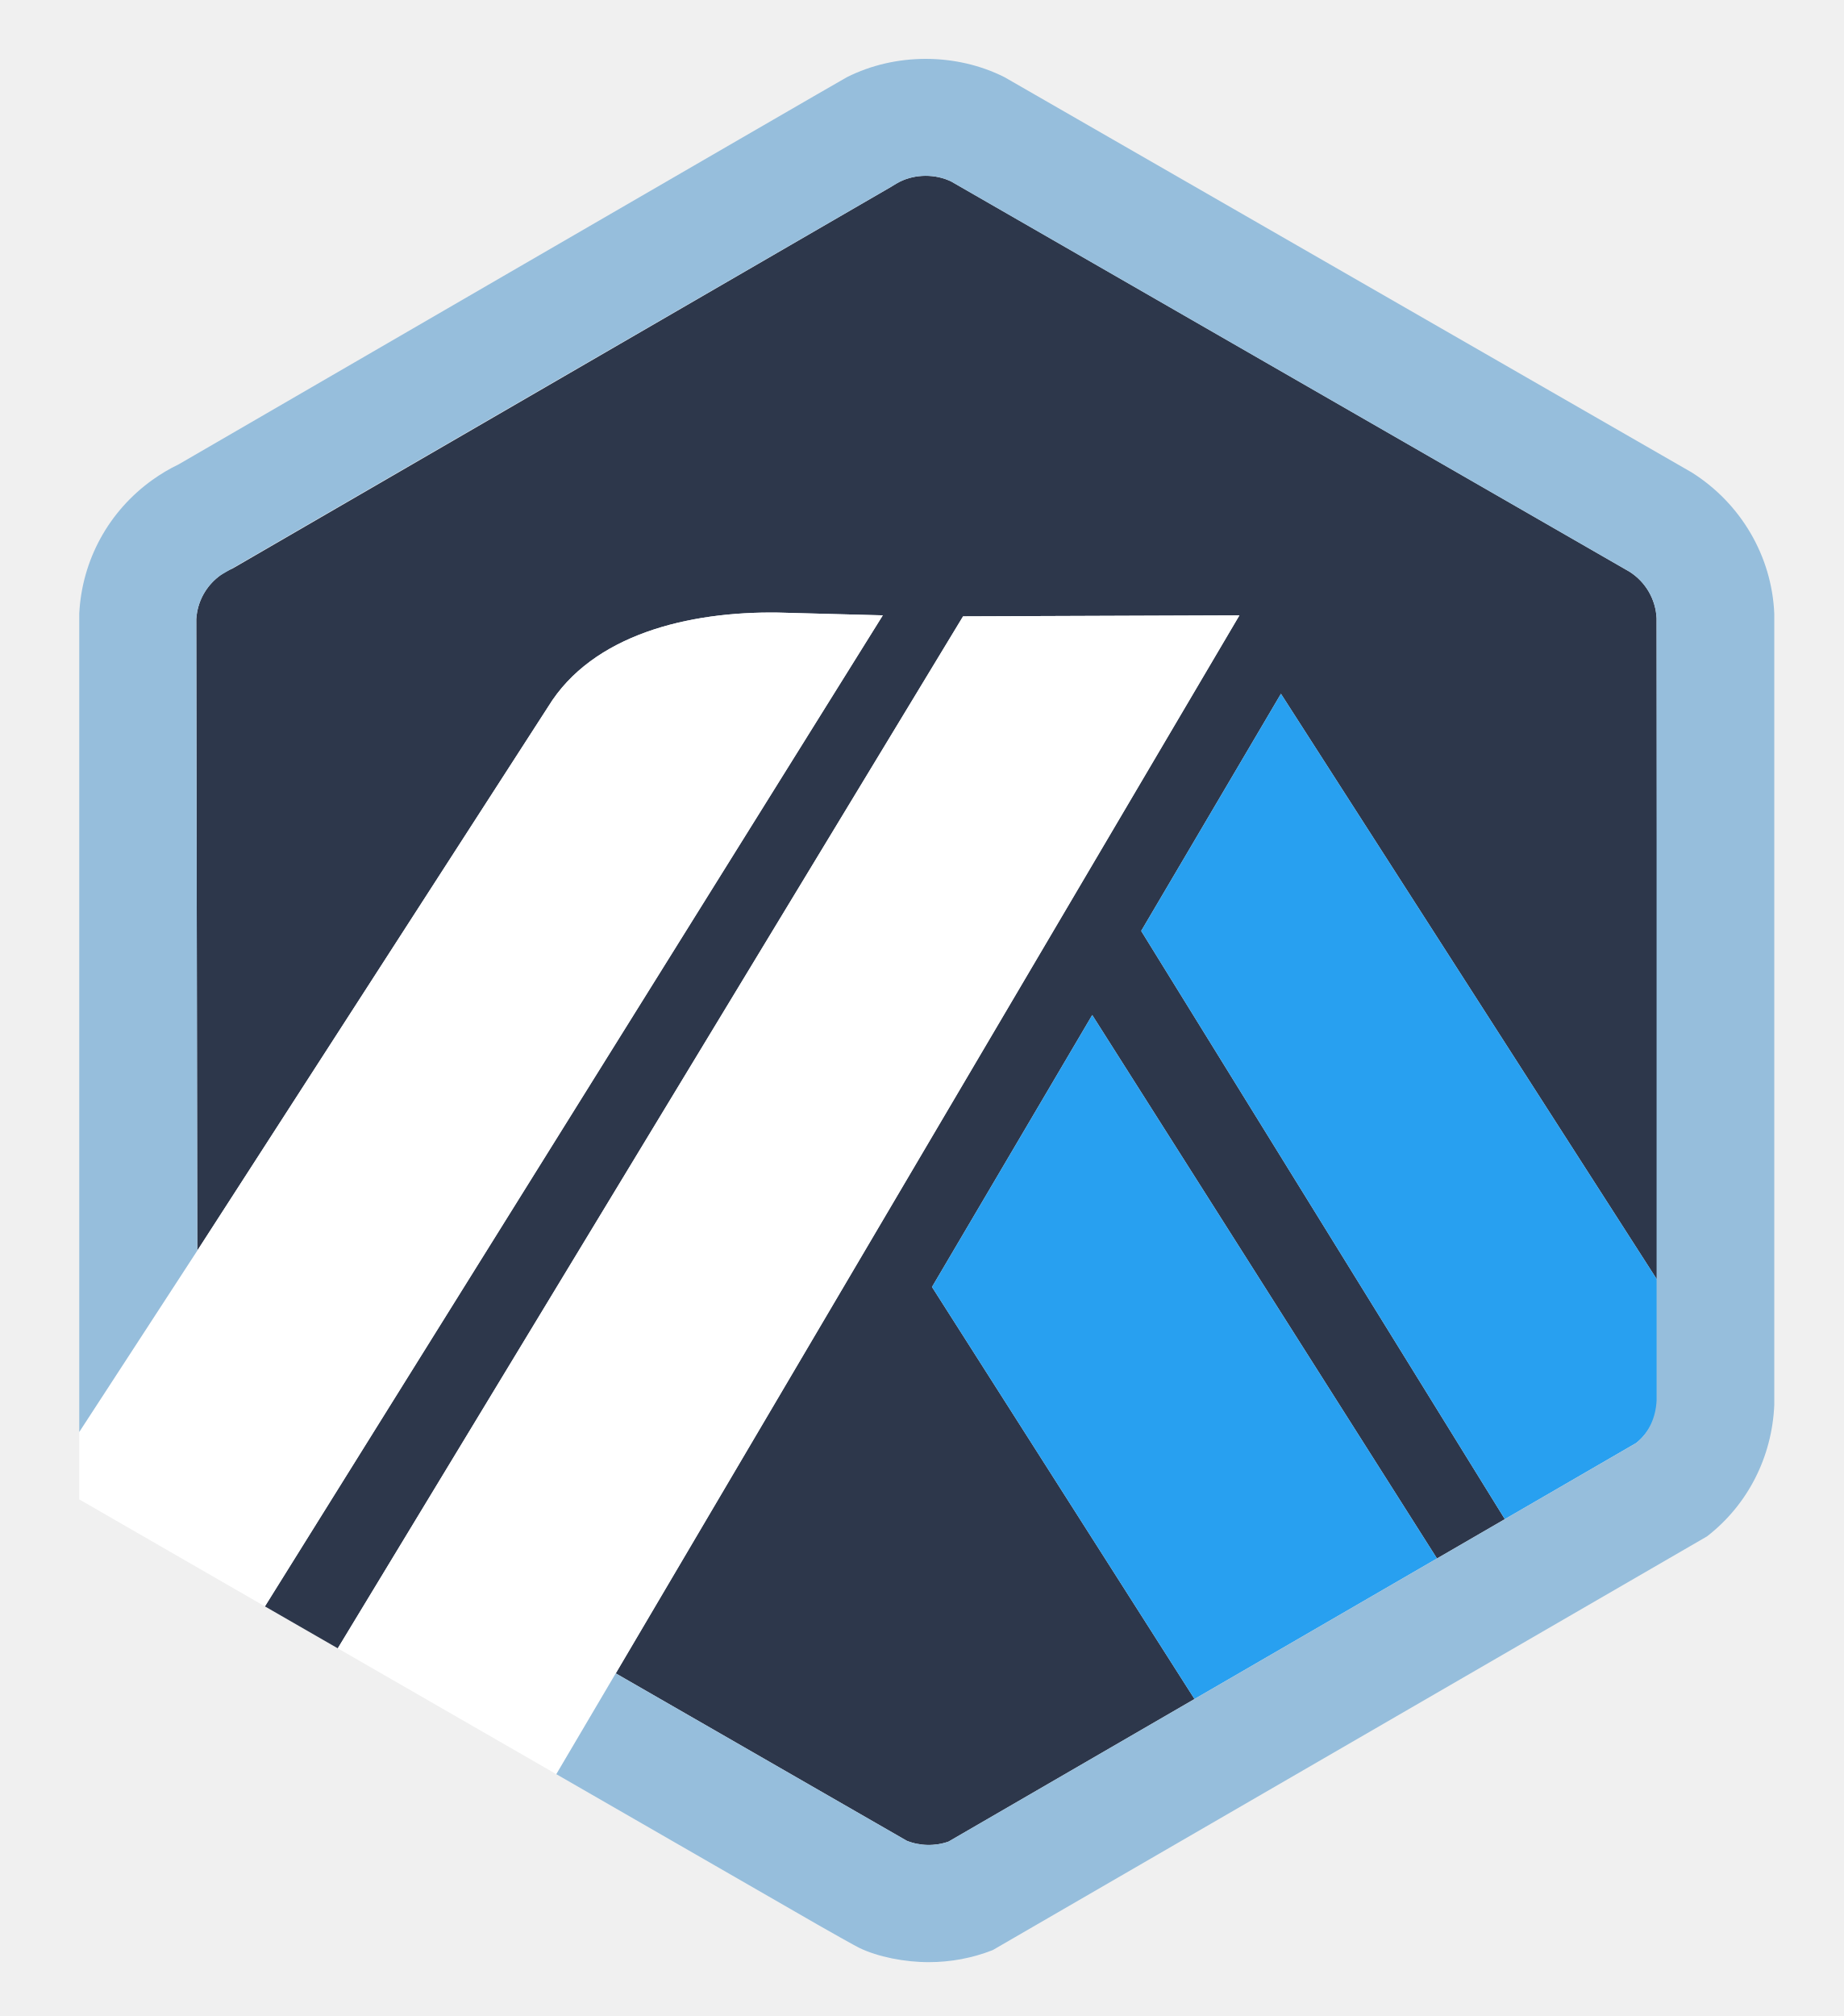
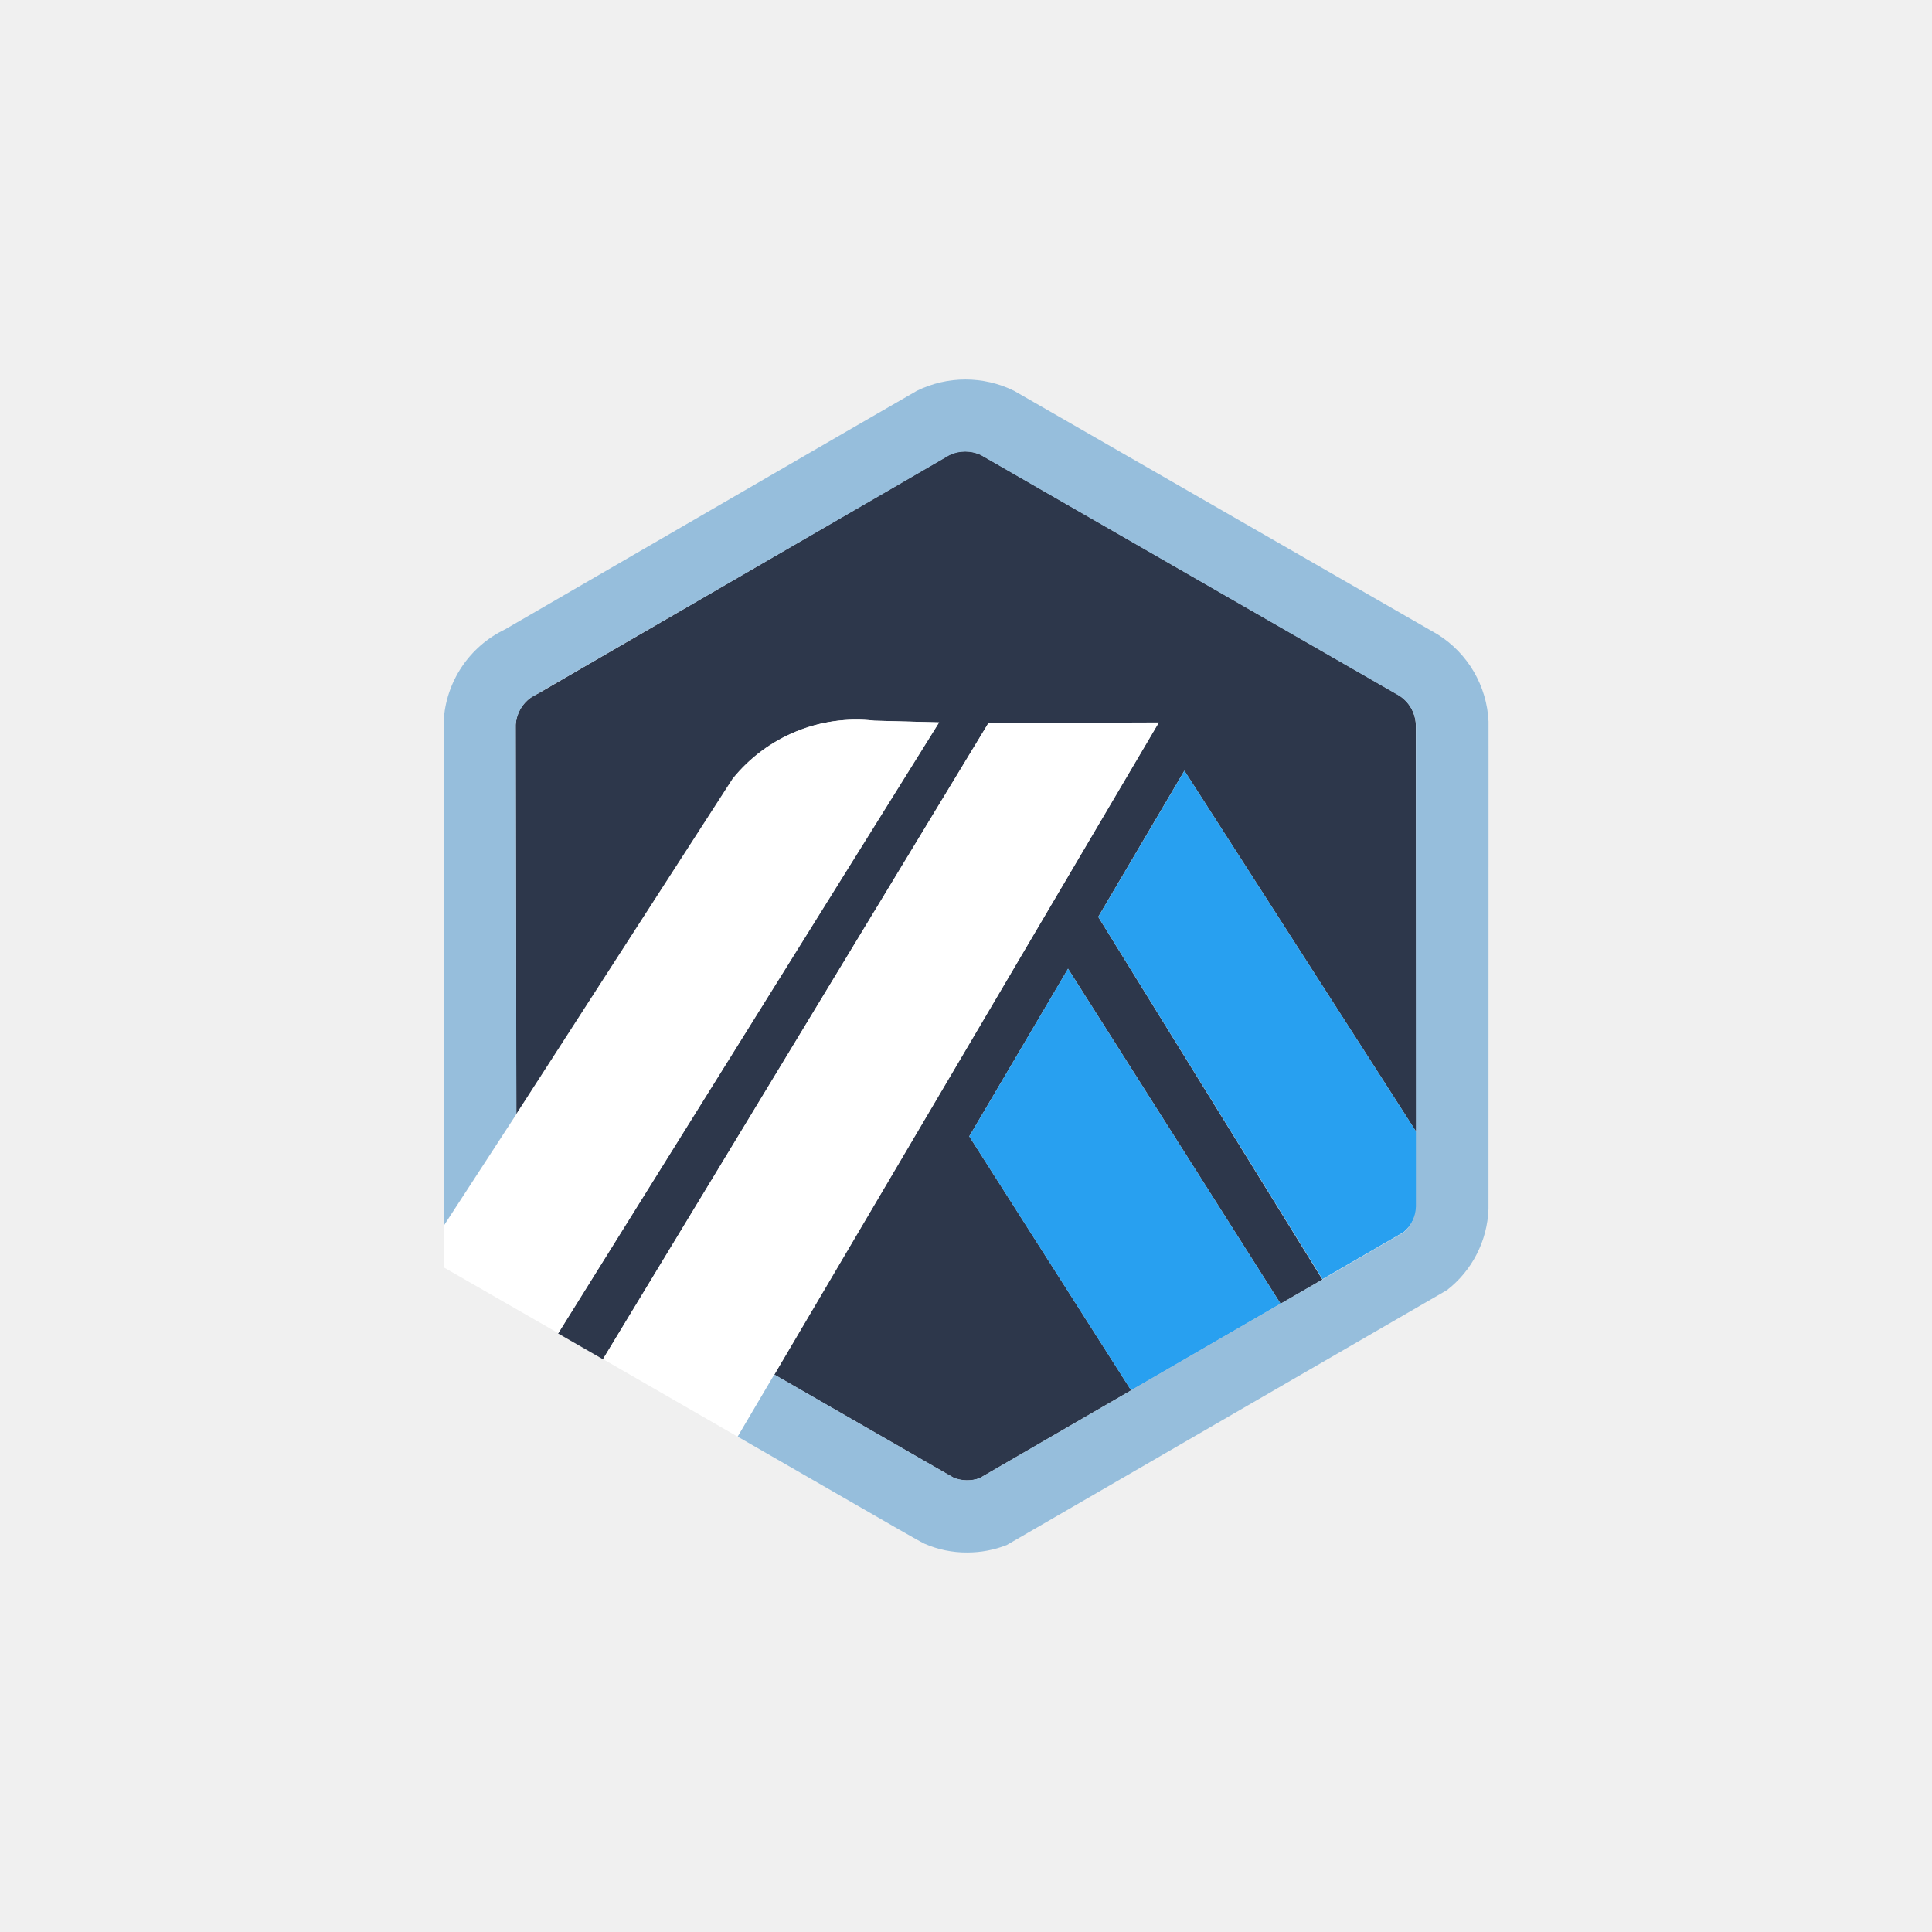
- <svg xmlns="http://www.w3.org/2000/svg" version="1.1" x="0px" y="0px" width="470.287px" height="514.251px" viewBox="0 0 470.287 514.251" enable-background="new 0 0 470.287 514.251" xml:space="preserve">
-   <g id="Background">
- </g>
-   <g id="Logos_and_symbols">
-     <g id="SYMBOL_VER_3">
- 	</g>
-     <g id="SYMBOL_VER_3_3_">
- 	</g>
-     <g id="SYMBOL_VER_4">
- 	</g>
-     <g id="SYMBOL_VER_4_1_">
-       <g id="SYMBOL_VER_4_3_">
- 		</g>
-     </g>
-     <g id="SYMBOL_VER_5_1_">
- 	</g>
-     <g id="off_2_1_">
- 	</g>
-     <g id="VER_3_1_">
-       <g id="SYMBOL_VER_2_1_">
- 		</g>
-     </g>
-     <g id="VER_3">
-       <g id="SYMBOL_VER_2">
- 		</g>
-     </g>
-     <g id="off_2">
- 	</g>
-     <g id="SYMBOL_VER_5">
- 	</g>
-     <g id="SYMBOL_VER_1">
- 	</g>
-     <g id="SYMBOL_VER_1_1_">
- 	</g>
-     <g id="SYMBOL_VER_1-1_3_">
- 	</g>
-     <g id="SYMBOL_VER_1-1_2_">
- 	</g>
-     <g id="SYMBOL_VER_1-1">
- 	</g>
-     <g id="SYMBOL_VER_1-1_1_">
-       <g id="_x31_-3">
- 		</g>
-       <g id="Symbol_-_Original_14_">
-         <path fill="#2D374B" d="M291.134,237.469l35.654-60.5l96.103,149.684l0.046,28.727l-0.313-197.672     c-0.228-4.832-2.794-9.252-6.887-11.859L242.715,46.324c-4.045-1.99-9.18-1.967-13.22,0.063c-0.546,0.272-1.06,0.57-1.548,0.895     l-0.604,0.379L59.399,144.983l-0.651,0.296c-0.838,0.385-1.686,0.875-2.48,1.444c-3.185,2.283-5.299,5.66-5.983,9.448     c-0.103,0.574-0.179,1.158-0.214,1.749l0.264,161.083l89.515-138.745c11.271-18.397,35.825-24.323,58.62-24.001l26.753,0.706     L67.588,409.765l18.582,10.697L245.692,157.22l70.51-0.256L157.091,426.849l66.306,38.138l7.922,4.556     c3.351,1.362,7.302,1.431,10.681,0.21l175.453-101.678l-33.544,19.438L291.134,237.469z M304.736,433.395l-66.969-105.108     l40.881-69.371l87.952,138.628L304.736,433.395z" />
-         <polygon fill="#28A0F0" points="237.768,328.286 304.736,433.395 366.601,397.543 278.648,258.915    " />
-         <path fill="#28A0F0" d="M422.937,355.379l-0.046-28.727l-96.103-149.684l-35.654,60.5l92.774,150.043l33.544-19.438     c3.29-2.673,5.281-6.594,5.49-10.825L422.937,355.379z" />
-         <path fill="#FFFFFF" d="M20.219,382.469l47.369,27.296l157.634-252.801l-26.753-0.706c-22.795-0.322-47.35,5.604-58.62,24.001     L50.334,319.004l-30.115,46.271V382.469z" />
-         <polygon fill="#FFFFFF" points="316.202,156.964 245.692,157.22 86.17,420.462 141.928,452.565 157.091,426.849    " />
-         <path fill="#96BEDC" d="M452.65,156.601c-0.59-14.746-8.574-28.245-21.08-36.104L256.28,19.692     c-12.371-6.229-27.825-6.237-40.218-0.004c-1.465,0.739-170.465,98.752-170.465,98.752c-2.339,1.122-4.592,2.458-6.711,3.975     c-11.164,8.001-17.969,20.435-18.668,34.095v208.765l30.115-46.271L50.07,157.921c0.035-0.589,0.109-1.169,0.214-1.741     c0.681-3.79,2.797-7.171,5.983-9.456c0.795-0.569,172.682-100.064,173.228-100.337c4.04-2.029,9.175-2.053,13.22-0.063     l173.022,99.523c4.093,2.607,6.659,7.027,6.887,11.859v199.542c-0.209,4.231-1.882,8.152-5.172,10.825l-33.544,19.438     l-17.308,10.031l-61.864,35.852l-62.737,36.357c-3.379,1.221-7.33,1.152-10.681-0.21l-74.228-42.693l-15.163,25.717     l66.706,38.406c2.206,1.255,4.171,2.367,5.784,3.272c2.497,1.4,4.199,2.337,4.8,2.629c4.741,2.303,11.563,3.643,17.71,3.643     c5.636,0,11.132-1.035,16.332-3.072l182.225-105.531c10.459-8.104,16.612-20.325,17.166-33.564V156.601z" />
-       </g>
-       <g id="Symbol_-_Original_13_">
- 		</g>
-       <g id="Symbol_-_Original_6_">
- 		</g>
-       <g id="Symbol_-_Original_4_">
- 		</g>
-       <g id="One_color_version_-_White_3_">
-         <g id="Symbol_-_Original_15_">
- 			</g>
-       </g>
-       <g id="One_color_version_-_White">
-         <g id="Symbol_-_Original">
- 			</g>
-       </g>
-       <g id="Symbol_-_Monochromatic_3_">
-         <g id="_x33__7_">
- 			</g>
-       </g>
-       <g id="Symbol_-_Monochromatic">
-         <g id="_x33__3_">
- 			</g>
-       </g>
-       <g id="_x33__2_">
- 		</g>
-       <g id="_x33__1_">
- 		</g>
-       <g id="_x33_">
- 		</g>
-       <g id="Symbol_-_Original_10_">
- 		</g>
-       <g id="Symbol_-_Original_1_">
- 		</g>
-       <g id="Symbol_-_Original_2_">
- 		</g>
-       <g id="_x34__1_">
- 		</g>
-       <g id="Symbol_-_Monochromatic_2_">
-         <g id="_x33__6_">
- 			</g>
-       </g>
-       <g id="One_color_version_-_White_2_">
-         <g id="Symbol_-_Original_11_">
- 			</g>
-       </g>
-       <g id="Symbol_-_Original_5_">
-         <g id="Symbol_-_Original_12_">
- 			</g>
-       </g>
-       <g id="One_color_version_-_White_1_">
-         <g id="Symbol_-_Original_9_">
- 			</g>
-       </g>
-     </g>
-     <g id="SYMBOL_VER_1_2_">
-       <g id="SYMBOL_VER_2_4_">
- 		</g>
-       <g id="SYMBOL_VER_2-1-1_1_">
- 		</g>
-       <g id="SYMBOL_VER_2-2-1_1_">
- 		</g>
-       <g id="SYMBOL_VER_2-3-1_4_">
- 		</g>
-       <g id="New_Symbol_1_">
-         <g id="SYMBOL_VER_2-3-1_3_">
- 			</g>
-       </g>
-       <g id="New_Symbol">
-         <g id="SYMBOL_VER_2-3-1_1_">
- 			</g>
-       </g>
-     </g>
-     <g id="SYMBOL_VER_2_2_">
- 	</g>
-     <g id="SYMBOL_VER_4_2_">
- 	</g>
-     <g id="SYMBOL_VER_3_2_">
- 	</g>
-     <g id="SYMBOL_VER_3_1_">
- 	</g>
-     <g id="SYMBOL_VER_1-1-1_1_">
- 	</g>
-     <g id="SYMBOL_VER_1-1-1">
- 	</g>
-     <g id="SYMBOL_VER_1-1-1_2_2_">
- 	</g>
-     <g id="SYMBOL_VER_1-1-1_2">
- 	</g>
-     <g id="SYMBOL_VER_1-1-1_2_1_">
- 	</g>
-     <g id="Symbol_-_Original_7_">
- 	</g>
-     <g id="Symbol_-_Original_8_">
- 	</g>
-     <g id="SYMBOL_VER_2-1-1">
- 	</g>
-     <g id="SYMBOL_VER_2-2-1">
- 	</g>
-     <g id="SYMBOL_VER_2-3-1">
- 	</g>
-     <g id="SYMBOL_VER_5-1_1_">
- 	</g>
-     <g id="SYMBOL_VER_5-1">
- 	</g>
-     <g id="SYMBOL_VER_5-2_1_">
- 	</g>
-     <g id="SYMBOL_VER_5-2">
- 	</g>
-     <g id="Symbol_-_Monochromatic_1_">
-       <g id="_x33__4_">
- 		</g>
+ <svg xmlns="http://www.w3.org/2000/svg" id="Arbitrum_icon" data-name="Arbitrum icon" width="32" height="32" viewBox="0 0 32 32">
+   <rect id="Boundary" width="32" height="32" rx="12" transform="translate(0 32) rotate(-90)" fill="transparent" />
+   <g id="Arbitrum_symbol" data-name="Arbitrum symbol" transform="translate(-36.411 -68.388)">
+     <g id="Symbol_-_Original_7_" transform="translate(43.758 74.673)">
+       <path id="Path_154" data-name="Path 154" d="M206.953,80.7l1.427-2.421,3.846,5.99,0,1.15-.013-7.911a.6.6,0,0,0-.276-.475l-6.924-3.983a.61.61,0,0,0-.529,0,.6.6,0,0,0-.062.036l-.024.015L197.678,77l-.026.012a.612.612,0,0,0-.1.058.594.594,0,0,0-.239.378.608.608,0,0,0-.009.07l.011,6.447,3.582-5.553a2.627,2.627,0,0,1,2.346-.961l1.071.028L198.006,87.6l.744.428,6.384-10.535,2.822-.01-6.368,10.8,2.654,1.526.317.182a.609.609,0,0,0,.427.008l7.022-4.069-1.342.778Zm.544,7.841-2.68-4.206,1.636-2.776,3.52,5.548Z" transform="translate(-196.11 -71.799)" fill="#2d374b" />
+       <path id="Path_155" data-name="Path 155" d="M321.883,217.849l2.68,4.206,2.476-1.435-3.52-5.548Z" transform="translate(-313.176 -205.312)" fill="#28a0f0" />
+       <path id="Path_156" data-name="Path 156" d="M362.578,167.824l0-1.15-3.846-5.99-1.427,2.421,3.713,6,1.342-.778a.6.6,0,0,0,.22-.433Z" transform="translate(-346.461 -154.203)" fill="#28a0f0" />
+       <path id="Path_157" data-name="Path 157" d="M177.491,155.982l1.9,1.092,6.309-10.117-1.071-.028a2.627,2.627,0,0,0-2.346.961l-3.582,5.553-1.205,1.852v.688Z" transform="translate(-177.491 -141.277)" fill="#fff" />
+       <path id="Path_158" data-name="Path 158" d="M230.472,147.406l-2.822.01-6.384,10.535,2.231,1.285.607-1.029Z" transform="translate(-218.626 -141.725)" fill="#fff" />
+       <path id="Path_159" data-name="Path 159" d="M194.8,58.86a1.8,1.8,0,0,0-.844-1.445l-7.015-4.034a1.825,1.825,0,0,0-1.61,0c-.059.03-6.822,3.952-6.822,3.952a1.795,1.795,0,0,0-1.016,1.524v8.355l1.205-1.852-.011-6.447a.6.6,0,0,1,.248-.448c.032-.023,6.911-4,6.933-4.016a.61.61,0,0,1,.529,0l6.924,3.983a.6.6,0,0,1,.276.475V66.89a.582.582,0,0,1-.207.433l-1.342.778-.693.4-2.476,1.435-2.511,1.455a.609.609,0,0,1-.427-.008l-2.971-1.709-.607,1.029,2.67,1.537.231.131c.1.056.168.094.192.105a1.734,1.734,0,0,0,.709.146,1.785,1.785,0,0,0,.654-.123l7.293-4.223a1.783,1.783,0,0,0,.687-1.343Z" transform="translate(-177.492 -53.193)" fill="#96bedc" />
    </g>
  </g>
</svg>
